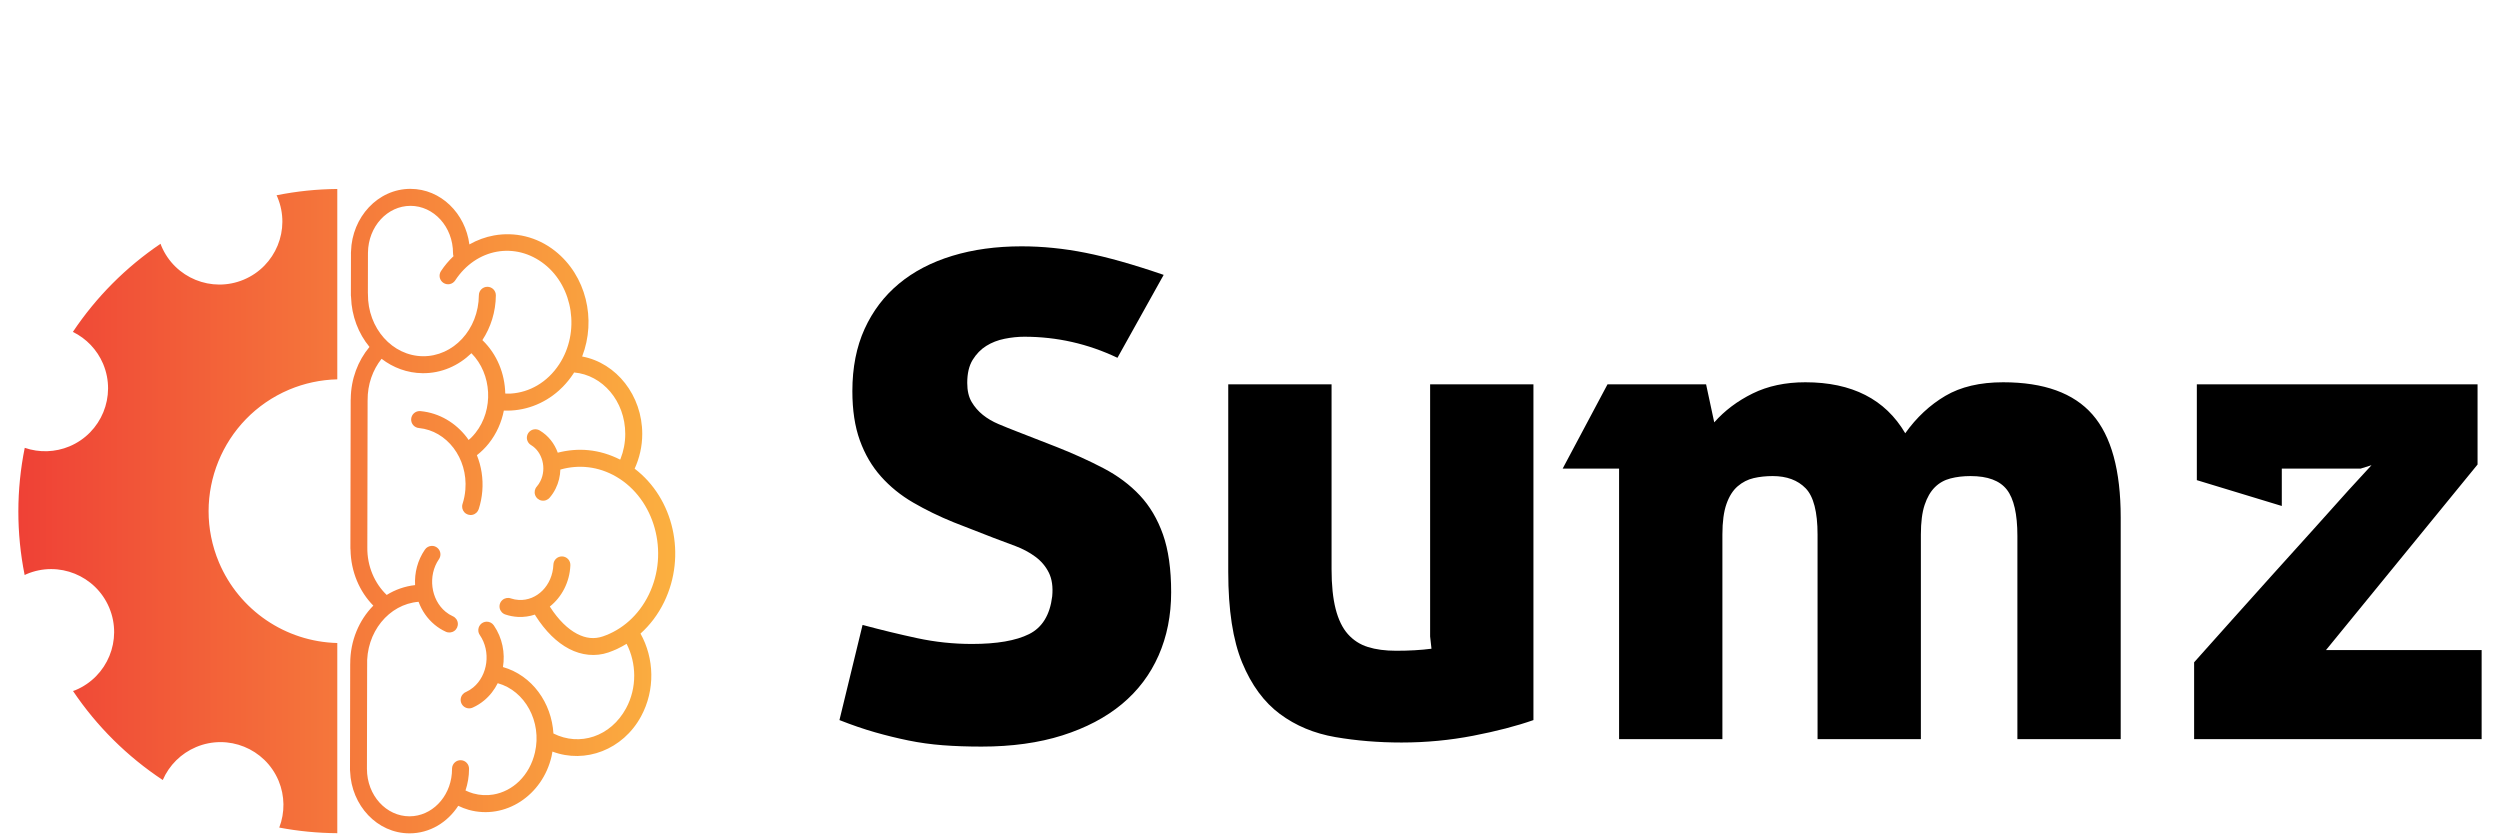
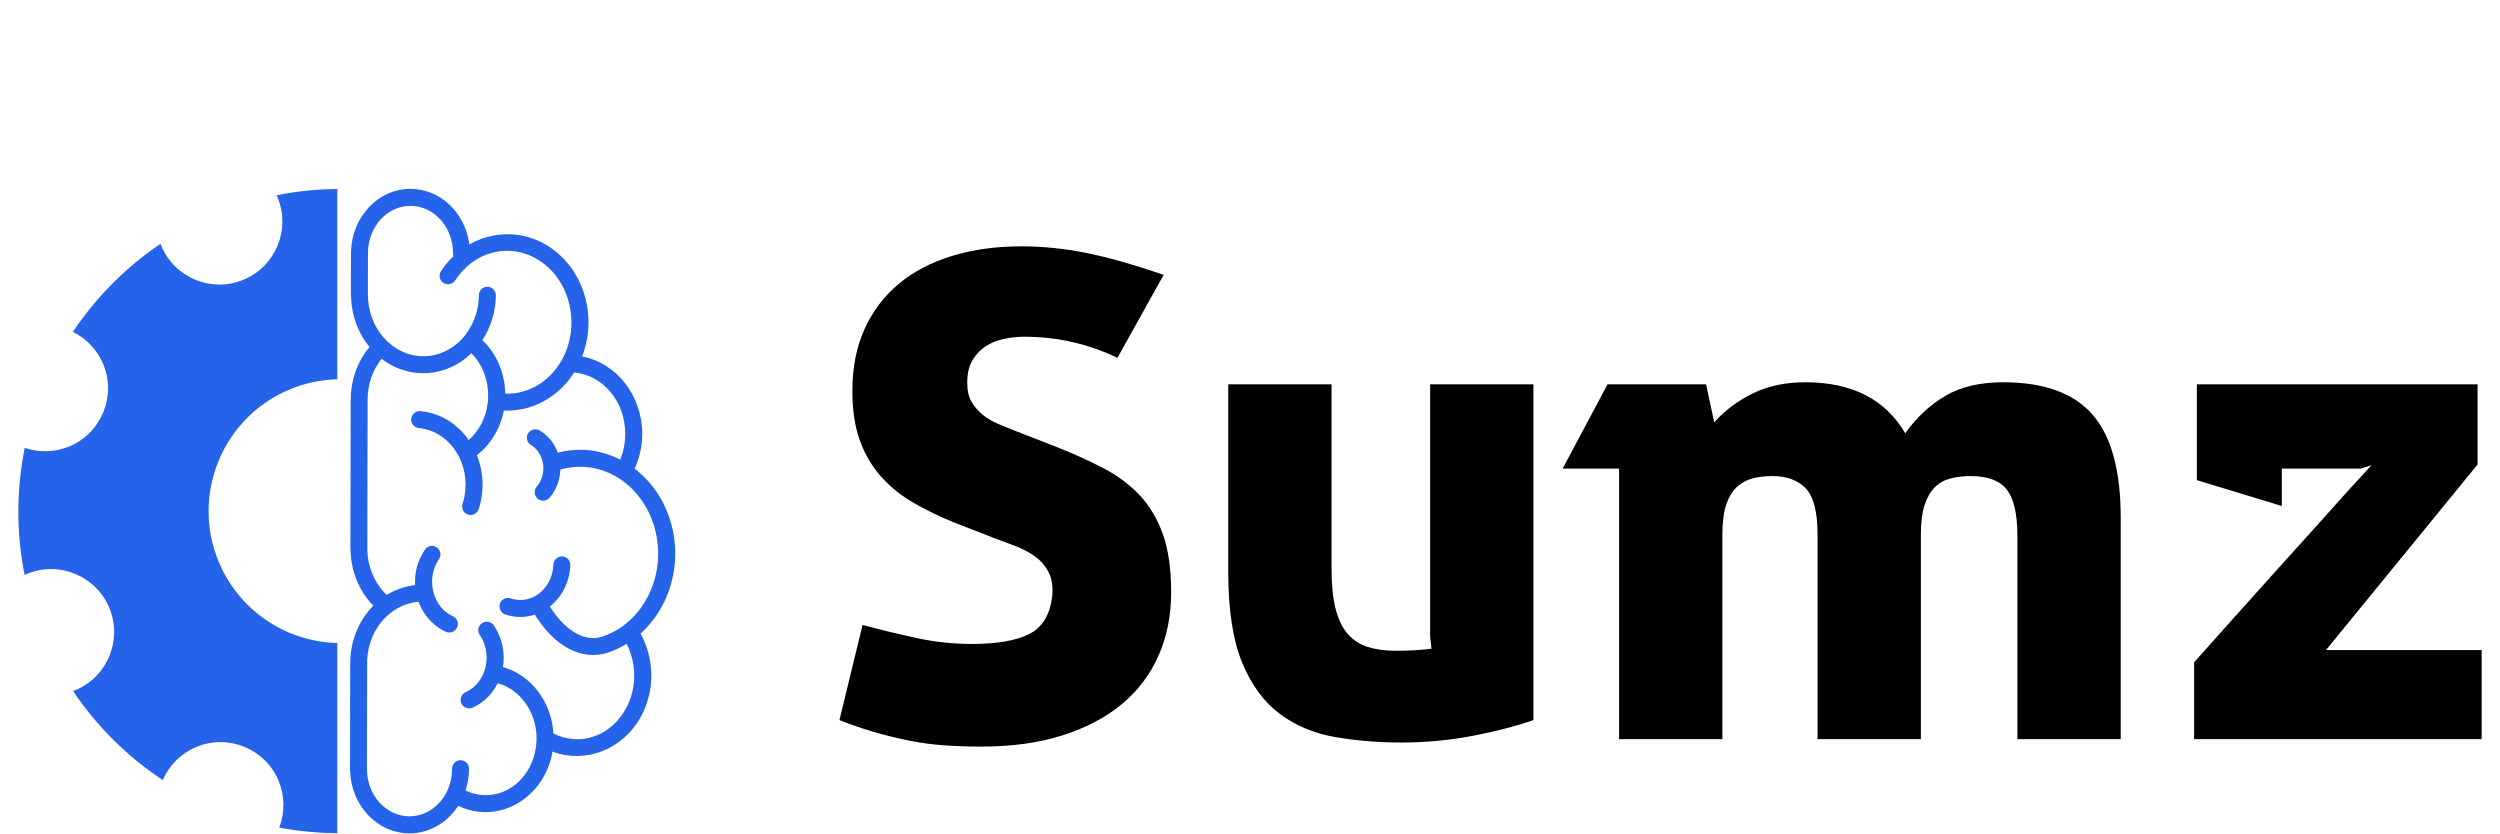
<svg xmlns="http://www.w3.org/2000/svg" width="90" height="30" viewBox="0 0 300 101.491" class="css-1j8o68f" version="1.1" id="svg12">
  <defs id="SvgjsDefs10989">
    <linearGradient id="SvgjsLinearGradient10994">
-       <stop id="SvgjsStop10995" stop-color="#ef4136" offset="0" />
-       <stop id="SvgjsStop10996" stop-color="#fbb040" offset="1" />
+       <stop id="SvgjsStop10995" stop-color="#2563EB" offset="0" />
+       <stop id="SvgjsStop10996" stop-color="#2563EB" offset="1" />
    </linearGradient>
  </defs>
  <g id="SvgjsG10990" featurekey="hmhgWD-0" transform="matrix(0.827779,0,0,0.827779,-1.498085,20.44879)" fill="url(#SvgjsLinearGradient10994)">
    <path d="m59.5 3.082c-4.795 0-8.602 4.16-8.746 9.193a1.25 1.25 0 0 0-0.01 0.16v0.051 0.002c-2.12e-4 0.027-0.004 0.053-0.004 0.08a1.25 1.25 0 0 0 0.004 0.125l-0.012 6.062a1.25 1.25 0 0 0 0.027 0.27 1.25 1.25 0 0 0 0 0.006c0.088 2.786 1.089 5.342 2.709 7.309-1.697 2.033-2.723 4.707-2.754 7.625a1.25 1.25 0 0 0-0.012 0.18l-0.041 21.643a1.25 1.25 0 0 0 0 0.008c-3.4e-5 0.003 3.3e-5 0.005 0 0.008v0.164a1.25 1.25 0 0 0 0.018 0.215 1.25 1.25 0 0 0 0 0.008c0.058 3.216 1.313 6.136 3.356 8.213-2.113 2.135-3.4 5.177-3.398 8.484v0.002a1.25 1.25 0 0 0-0.006 0.121l-0.029 15.393a1.25 1.25 0 0 0 0 0.014c0 0.002-1e-6 0.004 0 0.006v0.156a1.25 1.25 0 0 0 0.018 0.225c0.189 4.991 3.977 9.1 8.742 9.1 2.987 0 5.589-1.618 7.166-4.051 0.492 0.234 1 0.442 1.537 0.592 5.393 1.499 10.865-2.125 12.193-7.873 0.054-0.233 0.09-0.466 0.129-0.699 4.827 1.821 10.372-0.265 13.033-5.17 2.117-3.903 1.951-8.559-0.076-12.191 1.391-1.247 2.581-2.804 3.471-4.631 3.343-6.865 1.417-15.253-4.334-19.629 0.706-1.55 1.119-3.279 1.119-5.115 0-5.654-3.788-10.445-8.842-11.391 2.112-5.442 0.607-11.91-4.006-15.543-2.675-2.106-5.914-2.814-8.961-2.268-1.26 0.226-2.482 0.678-3.623 1.322-0.591-4.563-4.201-8.174-8.668-8.174zm-10.766 0.018a47.453 47.453 0 0 0-8.94 0.928l0.006 0.004 0.002 0.002a9.264 9.264 0 0 1 0.111 0.238l0.025 0.062a9.264 9.264 0 0 1-4.973 12.109 9.264 9.264 0 0 1-12.115-4.951 9.264 9.264 0 0 1-0.121-0.328 47.453 47.453 0 0 0-12.898 12.963 9.264 9.264 0 0 1 4.436 4.674l0.027 0.064a9.264 9.264 0 0 1-4.973 12.107 9.264 9.264 0 0 1-6.574 0.213 47.453 47.453 0 0 0-0.014 18.713 9.264 9.264 0 0 1 0.295-0.139 9.264 9.264 0 0 1 12.133 4.906l0.027 0.064a9.264 9.264 0 0 1-4.973 12.105 9.264 9.264 0 0 1-0.363 0.131 47.453 47.453 0 0 0 13.203 13.094 9.264 9.264 0 0 1 4.887-4.842 9.264 9.264 0 0 1 12.135 4.906l0.027 0.064a9.264 9.264 0 0 1 0.09 6.869 47.453 47.453 0 0 0 8.539 0.826v-27.98a19.424 19.424 0 0 1-17.408-11.857 19.424 19.424 0 0 1 10.332-25.426 19.424 19.424 0 0 1 7.076-1.51v-28.012zm10.766 2.482c3.407 0 6.262 3.053 6.262 6.986a1.25 1.25 0 0 0 0.068 0.422c-0.678 0.644-1.302 1.37-1.844 2.197a1.25 1.25 0 1 0 2.092 1.369c3.092-4.723 8.867-5.748 13.127-2.393 4.26 3.355 5.272 10.002 2.18 14.725-1.758 2.685-4.399 4.144-7.119 4.314-0.273 0.017-0.547 0.005-0.82-0.004-0.062-2.905-1.192-5.772-3.367-7.863 1.227-1.869 1.961-4.138 1.984-6.58a1.25 1.25 0 1 0-2.5-0.025c-0.048 5.084-3.788 9.027-8.244 8.977-4.457-0.051-8.126-4.082-8.078-9.166a1.25 1.25 0 0 0-0.004-0.125 1.25 1.25 0 0 0-0.004-0.025l0.01-5.293 0.002-0.613c0.041-3.892 2.873-6.902 6.256-6.902zm8.973 21.689c3.012 3.038 3.31 8.29 0.594 11.713-0.216 0.272-0.442 0.524-0.68 0.756-0.108 0.105-0.224 0.192-0.336 0.289-0.087-0.124-0.166-0.253-0.258-0.373-1.634-2.135-4.022-3.601-6.799-3.871a1.25 1.25 0 0 0-0.123-0.008 1.25 1.25 0 0 0-0.119 2.496c4.081 0.397 7.202 4.402 6.824 9.07-0.059 0.73-0.2 1.427-0.412 2.082a1.25 1.25 0 1 0 2.379 0.768c0.271-0.839 0.451-1.726 0.525-2.648 0.151-1.861-0.146-3.663-0.795-5.277 0.633-0.494 1.224-1.067 1.75-1.73 1.142-1.439 1.876-3.106 2.215-4.836 2.914 0.127 5.822-0.905 8.111-2.957 0.198-0.177 0.39-0.362 0.578-0.555 0.565-0.577 1.085-1.221 1.549-1.93 0.035-0.053 0.062-0.109 0.096-0.162 4.168 0.358 7.527 4.197 7.527 9.037 0 1.307-0.248 2.544-0.691 3.66-0.017 0.043-0.041 0.082-0.059 0.125-1.5-0.762-3.071-1.23-4.65-1.387-1.53-0.151-3.059-0.014-4.529 0.367-0.476-1.33-1.372-2.499-2.639-3.26a1.25 1.25 0 0 0-0.715-0.186 1.25 1.25 0 0 0-0.572 2.328c1.649 0.99 2.32 3.403 1.371 5.303-0.148 0.297-0.324 0.56-0.52 0.789a1.25 1.25 0 1 0 1.9 1.623c0.33-0.386 0.618-0.819 0.855-1.295 0.449-0.898 0.674-1.862 0.703-2.818 2.682-0.766 5.597-0.49 8.254 1.066 5.612 3.287 7.801 11.083 4.758 17.334-1.509 3.098-3.98 5.197-6.754 6.143-1.248 0.426-2.485 0.312-3.814-0.383s-2.721-2.014-3.977-3.977a1.25 1.25 0 0 0-0.02-0.029c1.752-1.386 2.922-3.583 3.025-6.059a1.25 1.25 0 0 0-1.215-1.318 1.25 1.25 0 0 0-1.283 1.215c-0.128 3.081-2.439 5.323-5.07 5.191-0.411-0.021-0.805-0.098-1.182-0.225a1.251 1.251 0 1 0-0.797 2.371c0.588 0.198 1.211 0.317 1.853 0.35 0.866 0.043 1.697-0.085 2.477-0.342a1.25 1.25 0 0 0 0.105 0.193c1.43 2.235 3.089 3.887 4.924 4.846 1.835 0.959 3.878 1.182 5.779 0.533 0.932-0.318 1.828-0.751 2.682-1.273 1.459 2.842 1.556 6.473-0.078 9.486-2.268 4.181-6.834 5.646-10.688 3.707-0.271-4.508-3.128-8.544-7.426-9.775 0.339-2.074-0.082-4.286-1.336-6.117a1.25 1.25 0 0 0-1.062-0.559 1.25 1.25 0 0 0-1.217 1.43 1.25 1.25 0 0 0 0.023 0.123 1.25 1.25 0 0 0 0.191 0.418c1.656 2.418 1.187 5.928-0.979 7.711-0.339 0.279-0.694 0.499-1.059 0.664a1.25 1.25 0 1 0 1.031 2.275c0.567-0.257 1.112-0.594 1.617-1.01 0.868-0.715 1.54-1.593 2.023-2.559a1.25 1.25 0 0 0 0.023 0.008c3.983 1.107 6.501 5.648 5.453 10.184-0.786 3.401-3.263 5.713-6.133 6.189-0.239 0.04-0.481 0.068-0.725 0.082-0.488 0.028-0.985 0.001-1.482-0.08-0.249-0.041-0.497-0.095-0.746-0.164-0.395-0.11-0.768-0.263-1.131-0.436 0.331-1 0.52-2.07 0.52-3.184a1.25 1.25 0 0 0-2.498-0.088 1.25 1.25 0 0 0-0.002 0.088c0 3.688-2.51 6.601-5.631 6.951-0.208 0.023-0.418 0.035-0.631 0.035-3.405 0-6.257-3.05-6.26-6.981-1e-6 -0.002 0-0.004 0-0.006l0.029-14.947a1.25 1.25 0 0 0 0.002-0.154c-0.216-5 3.212-9.125 7.566-9.473 0.477 1.292 1.27 2.471 2.379 3.385 0.505 0.416 1.048 0.755 1.615 1.012a1.25 1.25 0 1 0 1.031-2.277c-0.365-0.165-0.72-0.385-1.059-0.664-2.165-1.783-2.634-5.293-0.979-7.711a1.25 1.25 0 0 0-1.041-1.971 1.25 1.25 0 0 0-1.022 0.559c-1.073 1.567-1.537 3.412-1.438 5.211-1.517 0.169-2.928 0.674-4.176 1.447-1.756-1.68-2.887-4.186-2.85-7.004l0.02-10.695 0.021-10.838a1.25 1.25 0 0 0 0.002-0.1c-0.022-2.354 0.765-4.493 2.053-6.107 1.701 1.308 3.773 2.093 6.031 2.119 2.771 0.032 5.28-1.095 7.184-2.936z" id="path6" />
  </g>
  <g id="SvgjsG10991" featurekey="1RRcwp-0" transform="matrix(4.139081,0,0,4.139081,97.59891,7.235049)" fill="#000000">
    <path d="M3.94 13.62 c-0.427 -0.173 -0.823 -0.367 -1.19 -0.58 s-0.683 -0.47 -0.95 -0.77 s-0.473 -0.653 -0.62 -1.06 s-0.22 -0.89 -0.22 -1.45 c0 -0.693 0.12 -1.303 0.36 -1.83 s0.577 -0.97 1.01 -1.33 s0.957 -0.633 1.57 -0.82 s1.293 -0.28 2.04 -0.28 c0.613 0 1.24 0.063 1.88 0.19 s1.407 0.343 2.3 0.65 l-1.36 2.44 c-0.867 -0.413 -1.78 -0.62 -2.74 -0.62 c-0.187 0 -0.38 0.02 -0.58 0.06 s-0.38 0.11 -0.54 0.21 s-0.293 0.237 -0.4 0.41 s-0.16 0.4 -0.16 0.68 c0 0.227 0.043 0.413 0.13 0.56 s0.197 0.273 0.33 0.38 s0.287 0.197 0.46 0.27 s0.347 0.143 0.52 0.21 l1.18 0.46 c0.507 0.2 0.97 0.41 1.39 0.63 s0.777 0.487 1.07 0.8 s0.52 0.697 0.68 1.15 s0.24 1.02 0.24 1.7 s-0.123 1.3 -0.37 1.86 s-0.607 1.037 -1.08 1.43 s-1.057 0.7 -1.75 0.92 s-1.487 0.33 -2.38 0.33 c-0.413 0 -0.793 -0.013 -1.14 -0.04 s-0.683 -0.073 -1.01 -0.14 s-0.653 -0.147 -0.98 -0.24 s-0.677 -0.213 -1.05 -0.36 l0.68 -2.8 c0.547 0.147 1.083 0.277 1.61 0.39 s1.063 0.17 1.61 0.17 c0.733 0 1.293 -0.097 1.68 -0.29 s0.613 -0.563 0.68 -1.11 c0.027 -0.28 -0.007 -0.513 -0.1 -0.7 s-0.227 -0.343 -0.4 -0.47 s-0.367 -0.23 -0.58 -0.31 l-0.64 -0.24 z M12.02 9.56 l3.04 -0 l0 5.44 c0 0.467 0.04 0.857 0.12 1.17 s0.2 0.56 0.36 0.74 s0.357 0.307 0.59 0.38 s0.51 0.11 0.83 0.11 c0.387 0 0.733 -0.02 1.04 -0.06 l-0.04 -0.36 l0 -7.42 l3.04 0 l0 9.88 c-0.493 0.173 -1.083 0.327 -1.77 0.46 s-1.39 0.2 -2.11 0.2 c-0.68 0 -1.33 -0.053 -1.95 -0.16 s-1.163 -0.333 -1.63 -0.68 s-0.837 -0.85 -1.11 -1.51 s-0.41 -1.55 -0.41 -2.67 l0 -5.52 z M23.52 12.04 l-1.66 0 l1.32 -2.48 l2.9 0 l0.24 1.12 c0.307 -0.347 0.683 -0.63 1.13 -0.85 s0.963 -0.33 1.55 -0.33 c1.373 0 2.353 0.5 2.94 1.5 c0.333 -0.467 0.727 -0.833 1.18 -1.1 s1.02 -0.4 1.7 -0.4 c1.2 0 2.077 0.317 2.63 0.95 s0.83 1.643 0.83 3.03 l0 6.52 l-3.04 0 l0 -5.98 c0 -0.64 -0.103 -1.093 -0.31 -1.36 s-0.563 -0.4 -1.07 -0.4 c-0.213 0 -0.41 0.023 -0.59 0.07 s-0.333 0.133 -0.46 0.26 s-0.227 0.3 -0.3 0.52 s-0.11 0.51 -0.11 0.87 l0 6.02 l-3.04 0 l0 -6.02 c0 -0.667 -0.117 -1.12 -0.35 -1.36 s-0.557 -0.36 -0.97 -0.36 c-0.2 0 -0.387 0.02 -0.56 0.06 s-0.33 0.12 -0.47 0.24 s-0.25 0.293 -0.33 0.52 s-0.12 0.527 -0.12 0.9 l0 6.02 l-3.04 0 l0 -7.96 z M44.32 17.38 l4.58 0 l0 2.62 l-8.46 0 l0 -2.26 l0.33 -0.37 l0.84 -0.94 l1.13 -1.26 l1.2 -1.33 l1.04 -1.16 l0.68 -0.74 l-0.32 0.1 l-2.32 0 l0 1.1 l-2.5 -0.76 l0 -2.82 l8.26 0 l0 2.36 z" id="path9" />
  </g>
</svg>
